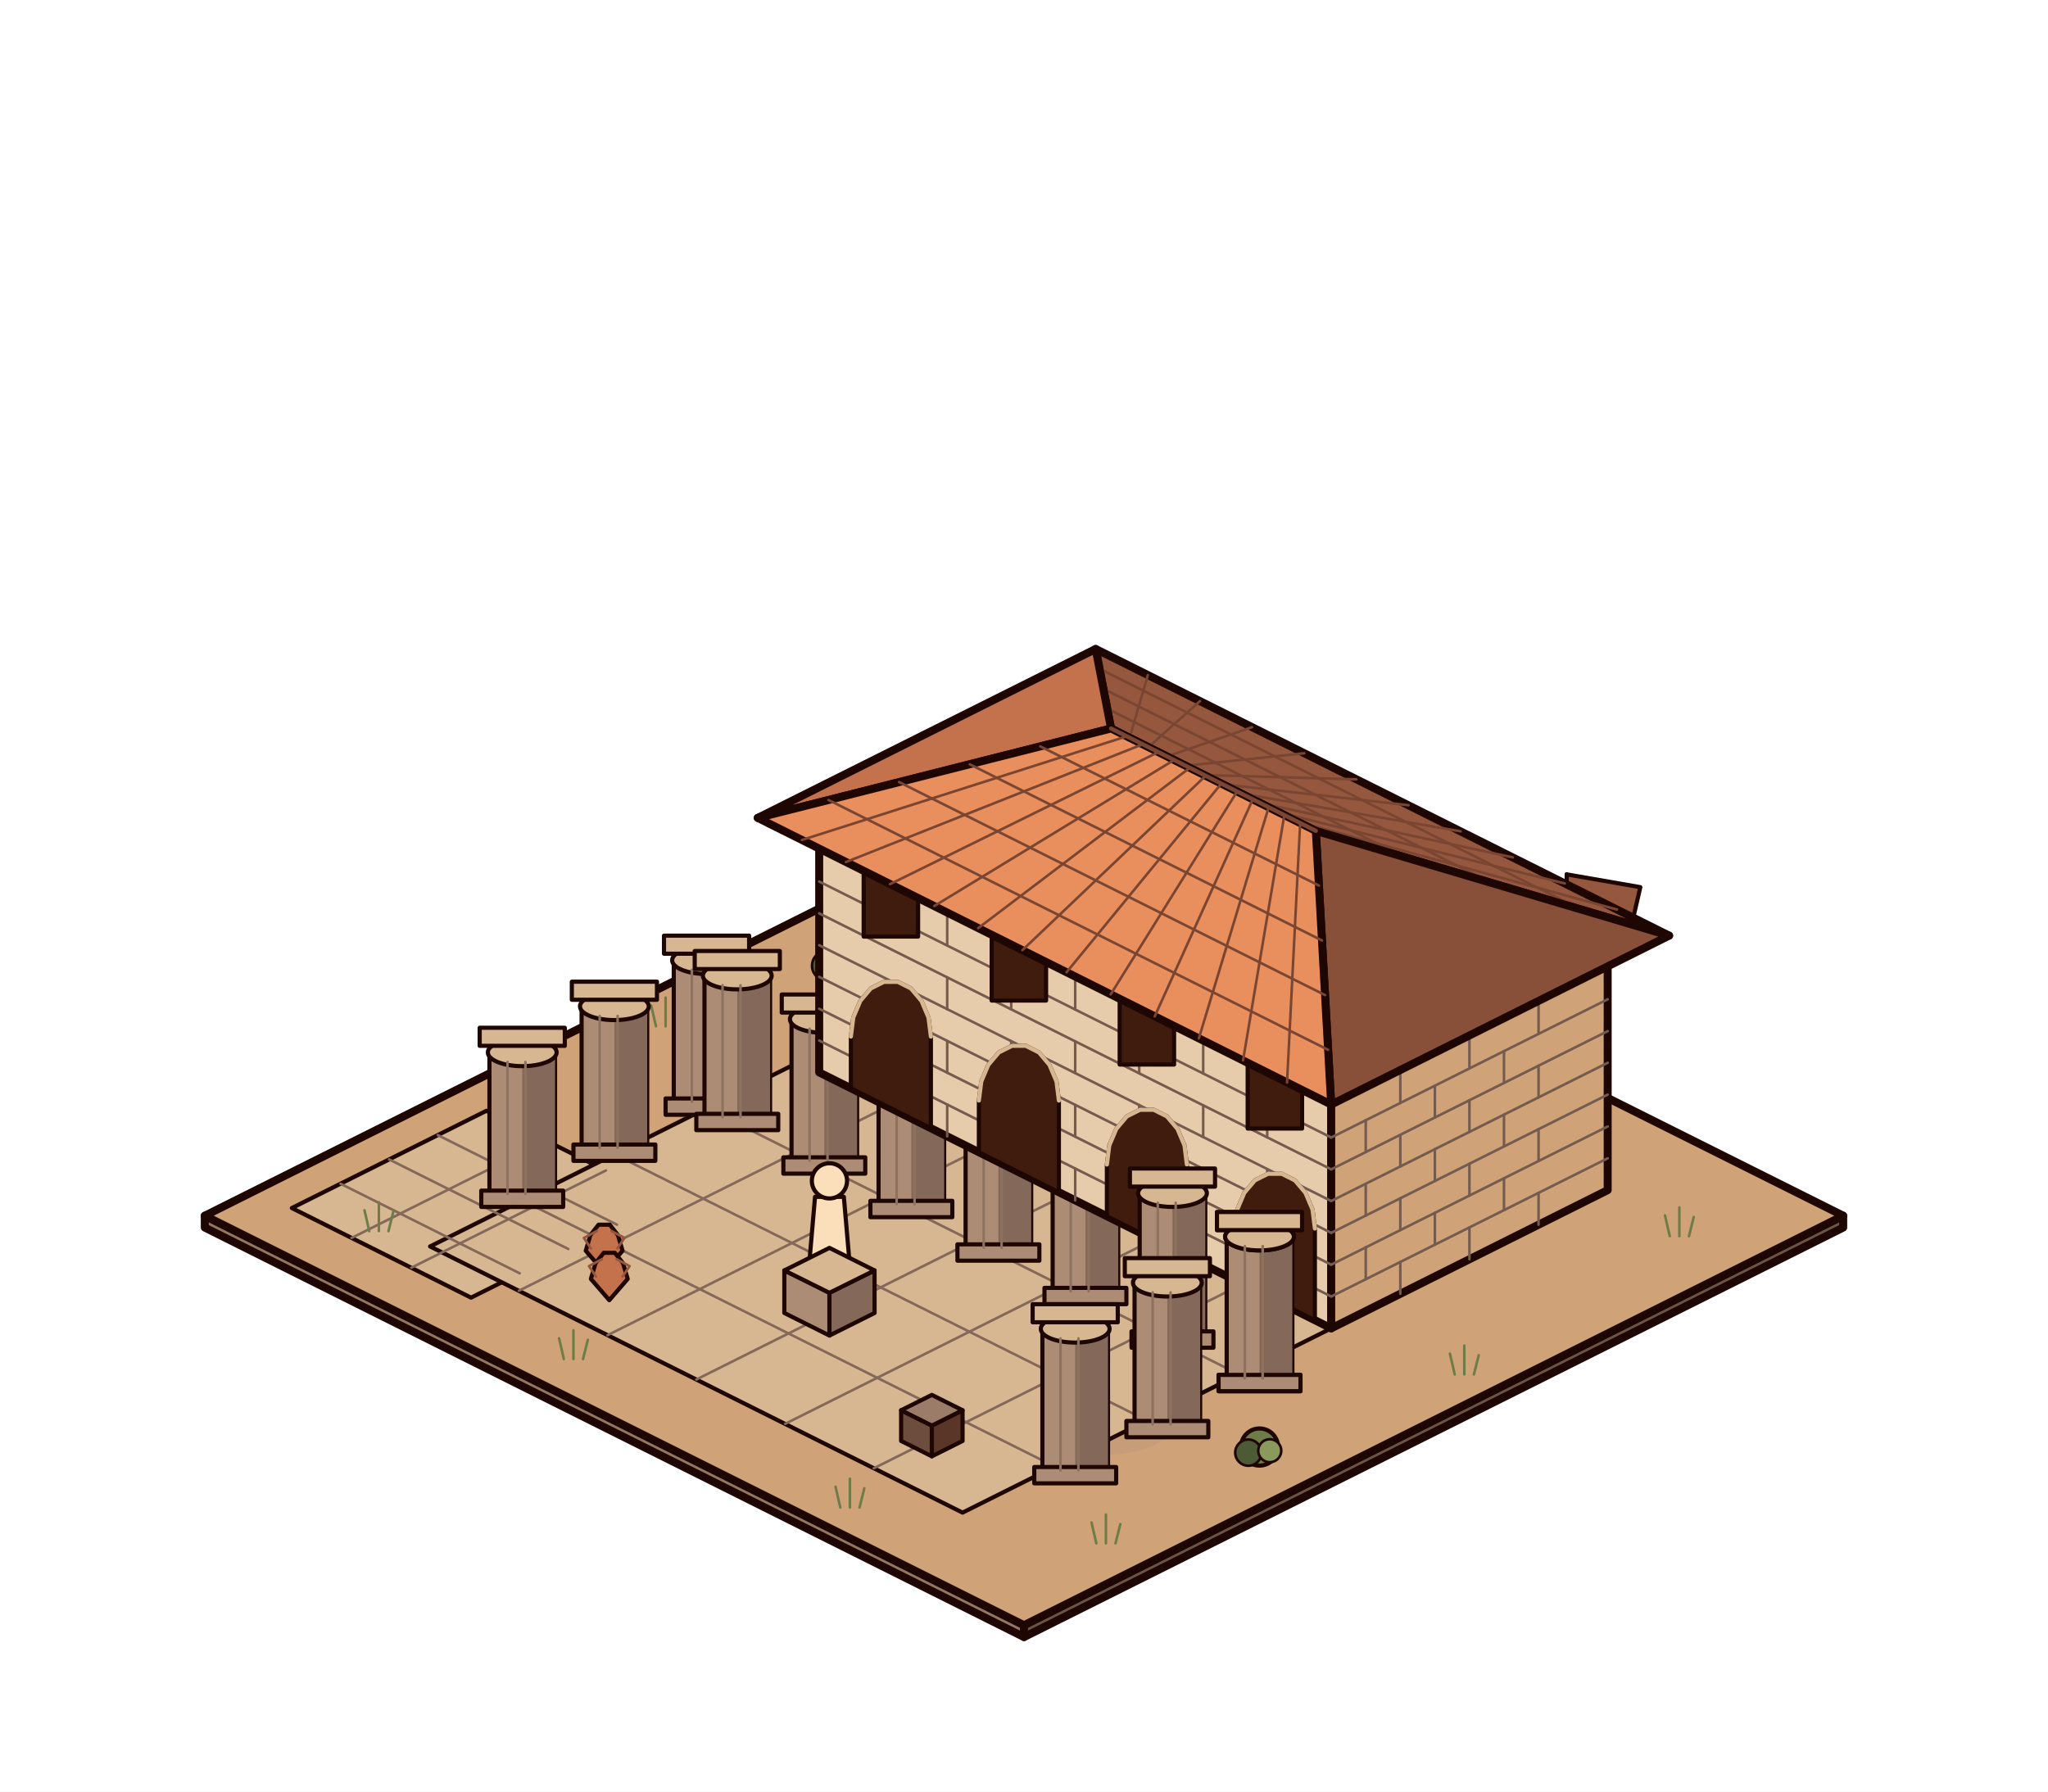
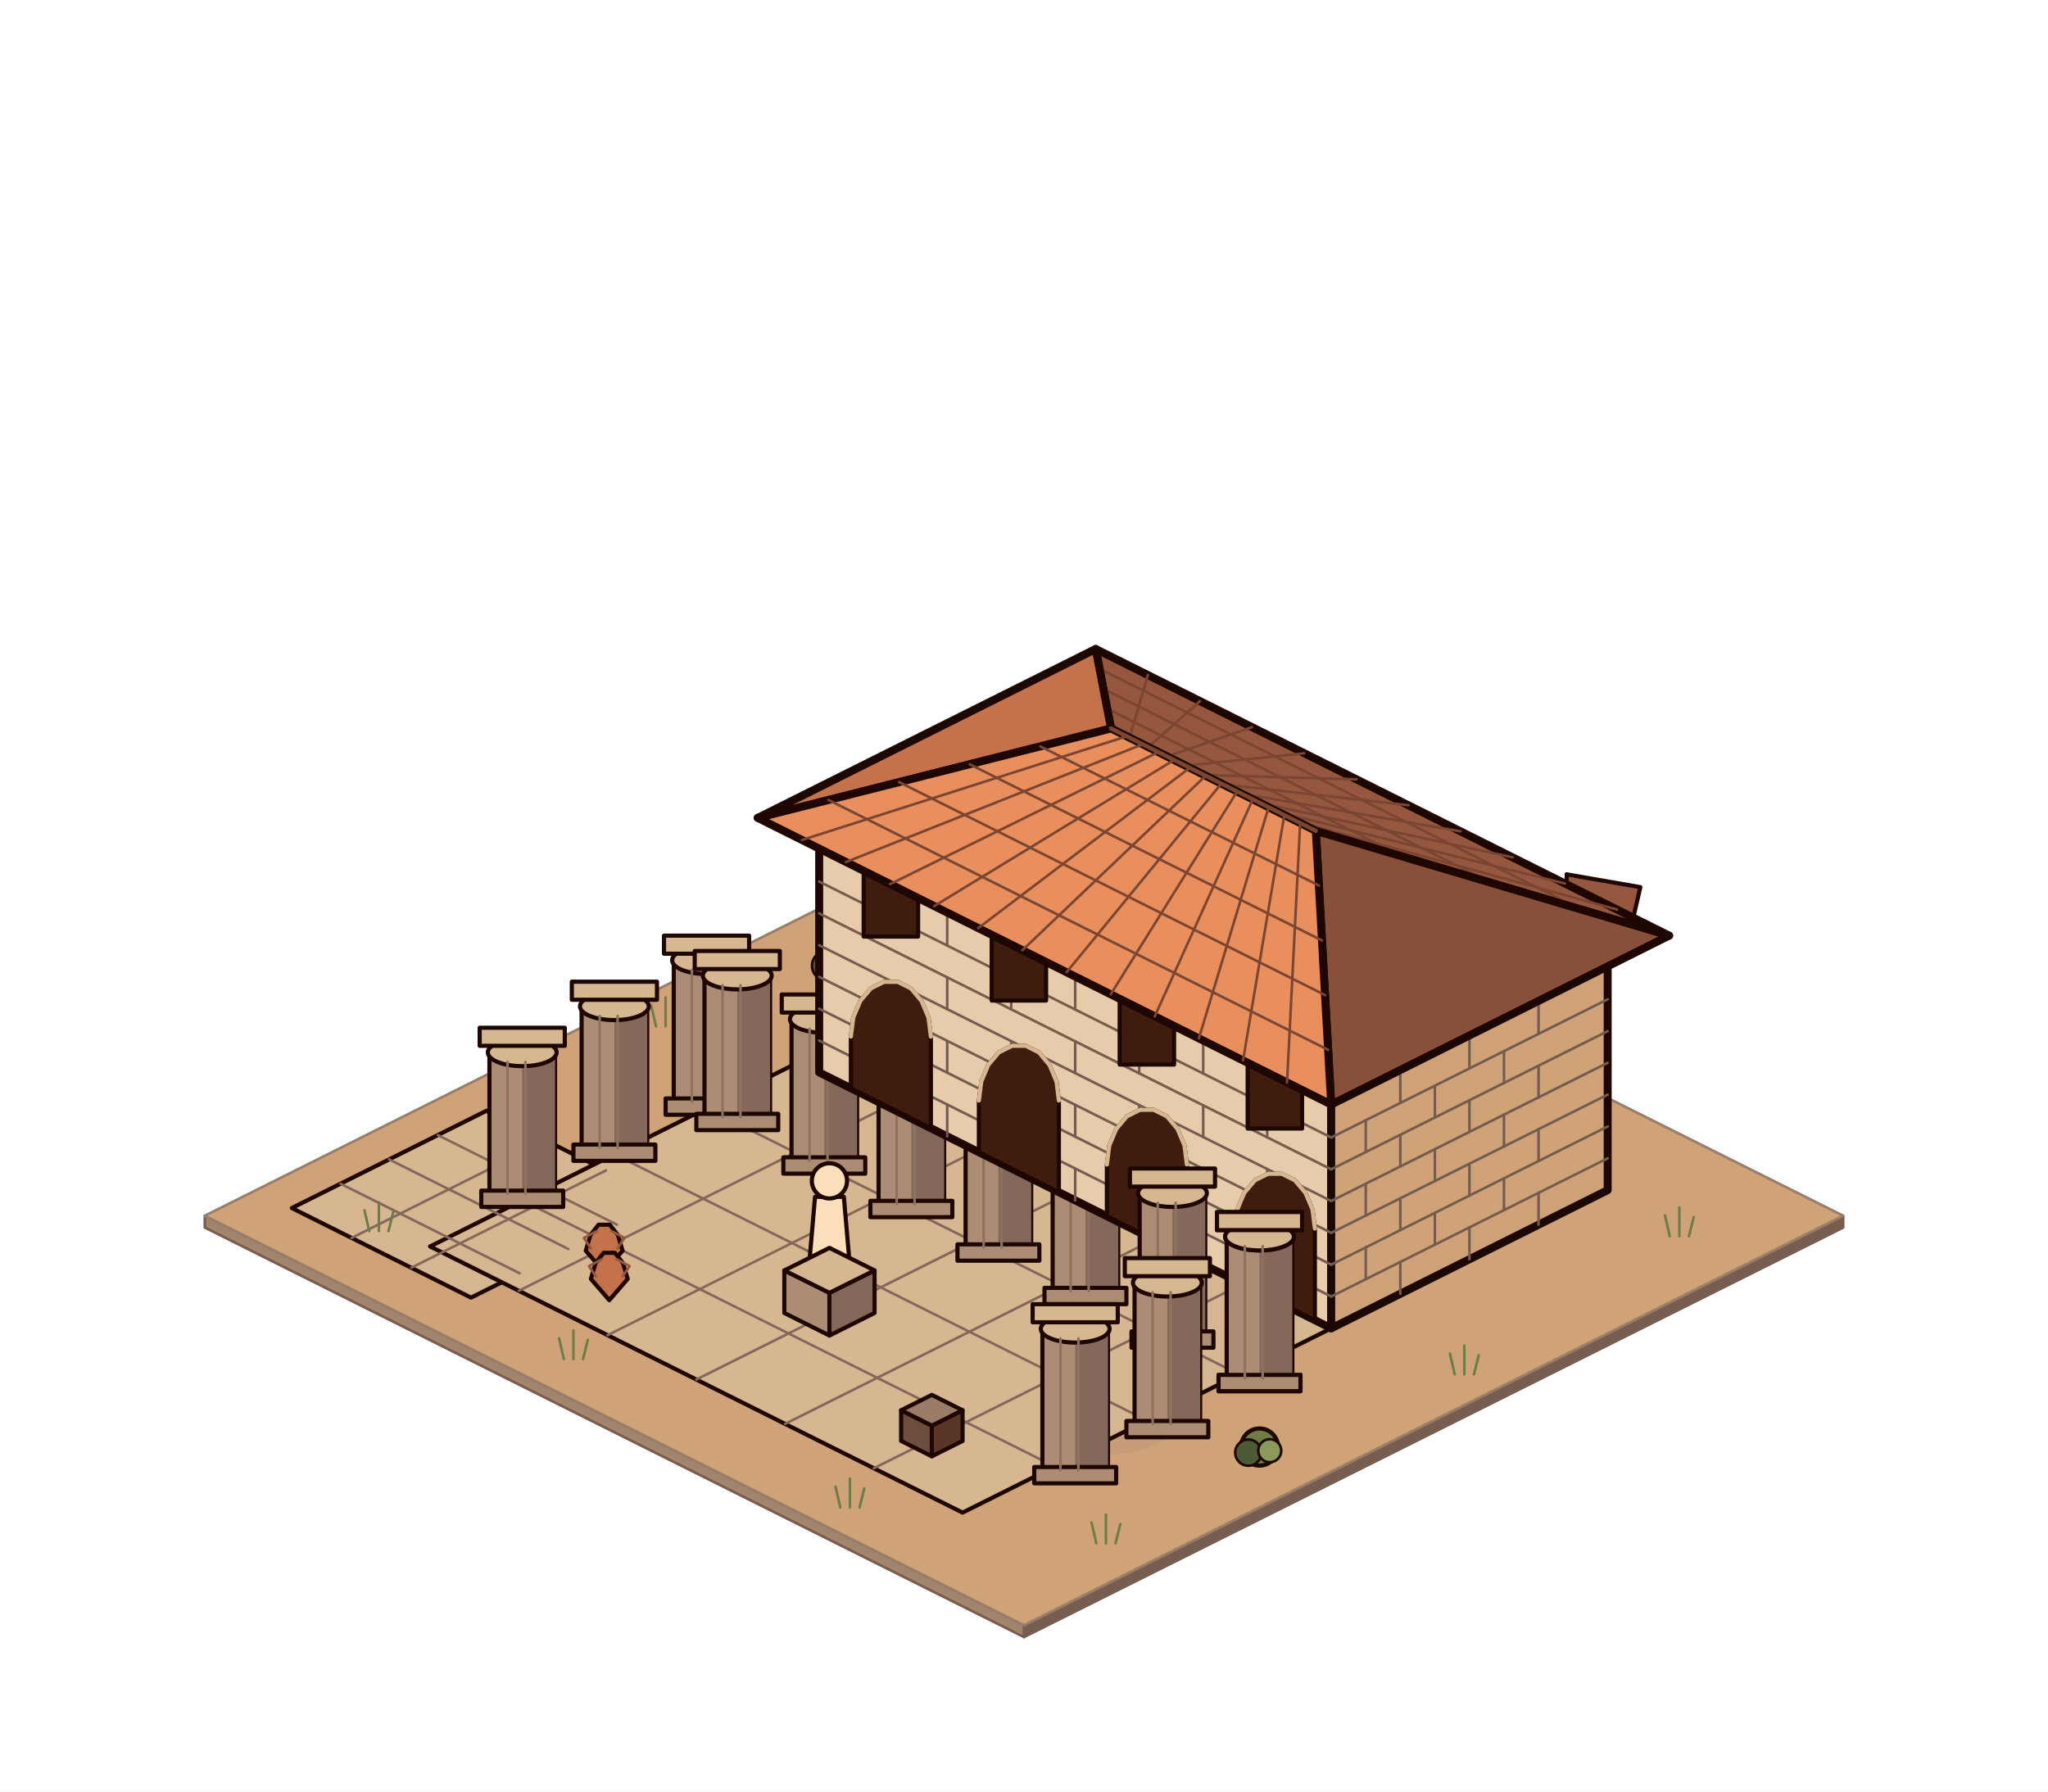
<svg xmlns="http://www.w3.org/2000/svg" viewBox="-640 -760 1280 1120" width="1280" height="1120">
  <rect x="-640" y="-760" width="1280" height="1120" fill="#ffffff" />
-   <polygon points="-512.0,0.0 0.0,256.0 0.0,263.4 -512.0,7.4" fill="#947864" stroke="#1e0702" stroke-width="5.0" stroke-linejoin="round" />
-   <polygon points="0.0,256.0 512.0,0.0 512.0,7.4 0.0,263.4" fill="#6c5548" stroke="#1e0702" stroke-width="5.0" stroke-linejoin="round" />
-   <polygon points="0.0,-256.0 512.0,0.0 0.0,256.0 -512.0,0.0" fill="#cfa278" stroke="#1e0702" stroke-width="5.0" stroke-linejoin="round" />
+   <polygon points="-512.0,0.0 0.0,256.0 0.0,263.4 -512.0,7.4" fill="#a2836d" stroke="#765d50" stroke-width="1.6" stroke-linejoin="round" />
+   <polygon points="0.0,256.0 512.0,0.0 512.0,7.4 0.0,263.4" fill="#765d50" stroke="#765d50" stroke-width="1.6" stroke-linejoin="round" />
+   <polygon points="0.0,-256.0 512.0,0.0 0.0,256.0 -512.0,0.0" fill="#cfa278" stroke="#9b7e69" stroke-width="1.6" stroke-linejoin="round" />
  <ellipse cx="-204.8" cy="-12.8" rx="59.1" ry="29.6" fill="#b7947c" stroke="none" fill-opacity="0.35" />
  <ellipse cx="204.8" cy="0.0" rx="48.4" ry="24.2" fill="#b7947c" stroke="none" fill-opacity="0.35" />
  <ellipse cx="-140.8" cy="70.4" rx="37.6" ry="18.8" fill="#b7947c" stroke="none" fill-opacity="0.35" />
  <ellipse cx="51.2" cy="128.0" rx="43.0" ry="21.5" fill="#b7947c" stroke="none" fill-opacity="0.35" />
  <polygon points="-336.0,-65.6 -224.0,-9.6 -345.6,51.2 -457.6,-4.8" fill="#d7b791" stroke="#1e0702" stroke-width="2.6" stroke-linejoin="round" />
  <polygon points="-140.8,-96.0 192.0,70.4 -38.4,185.6 -371.2,19.2" fill="#d7b791" stroke="#1e0702" stroke-width="2.6" stroke-linejoin="round" />
  <line x1="-298.7" y1="-46.9" x2="-420.3" y2="13.9" stroke="#846859" stroke-width="1.6" stroke-linecap="round" />
  <line x1="-261.3" y1="-28.3" x2="-382.9" y2="32.5" stroke="#846859" stroke-width="1.6" stroke-linecap="round" />
  <line x1="-366.4" y1="-50.4" x2="-254.4" y2="5.6" stroke="#846859" stroke-width="1.6" stroke-linecap="round" />
  <line x1="-396.8" y1="-35.2" x2="-284.8" y2="20.8" stroke="#846859" stroke-width="1.6" stroke-linecap="round" />
  <line x1="-427.2" y1="-20.0" x2="-315.2" y2="36.0" stroke="#846859" stroke-width="1.6" stroke-linecap="round" />
  <line x1="-85.3" y1="-68.3" x2="-315.7" y2="46.9" stroke="#846859" stroke-width="1.6" stroke-linecap="round" />
  <line x1="-29.9" y1="-40.5" x2="-260.3" y2="74.7" stroke="#846859" stroke-width="1.6" stroke-linecap="round" />
  <line x1="25.6" y1="-12.8" x2="-204.8" y2="102.4" stroke="#846859" stroke-width="1.6" stroke-linecap="round" />
  <line x1="81.1" y1="14.9" x2="-149.3" y2="130.1" stroke="#846859" stroke-width="1.6" stroke-linecap="round" />
  <line x1="136.5" y1="42.7" x2="-93.9" y2="157.9" stroke="#846859" stroke-width="1.6" stroke-linecap="round" />
  <line x1="-198.4" y1="-67.2" x2="134.4" y2="99.2" stroke="#846859" stroke-width="1.6" stroke-linecap="round" />
  <line x1="-256.0" y1="-38.4" x2="76.8" y2="128.0" stroke="#846859" stroke-width="1.6" stroke-linecap="round" />
  <line x1="-313.6" y1="-9.6" x2="19.2" y2="156.8" stroke="#846859" stroke-width="1.6" stroke-linecap="round" />
  <line x1="-50.8" y1="-201.6" x2="-53.8" y2="-214.6" stroke="#6e7d48" stroke-width="1.6" stroke-linecap="round" />
  <line x1="-44.8" y1="-201.6" x2="-44.8" y2="-219.6" stroke="#6e7d48" stroke-width="1.6" stroke-linecap="round" />
  <line x1="-38.8" y1="-201.6" x2="-35.8" y2="-213.6" stroke="#6e7d48" stroke-width="1.6" stroke-linecap="round" />
  <circle cx="-115.2" cy="-160.3" r="13.3" fill="#6e7d48" stroke="#1e0702" stroke-width="2.6" />
  <circle cx="-123.2" cy="-156.3" r="9.3" fill="#4d5a36" stroke="#1e0702" stroke-width="1.6" />
  <circle cx="-107.9" cy="-157.6" r="8.3" fill="#8a9a5c" stroke="#1e0702" stroke-width="1.6" />
  <line x1="-230.0" y1="-118.4" x2="-233.0" y2="-131.4" stroke="#6e7d48" stroke-width="1.6" stroke-linecap="round" />
  <line x1="-224.0" y1="-118.4" x2="-224.0" y2="-136.4" stroke="#6e7d48" stroke-width="1.6" stroke-linecap="round" />
  <line x1="-218.0" y1="-118.4" x2="-215.0" y2="-130.4" stroke="#6e7d48" stroke-width="1.6" stroke-linecap="round" />
  <polygon points="-218.9,-67.2 -177.9,-67.2 -177.9,-159.7 -218.9,-159.7" fill="#ad8c75" stroke="#1e0702" stroke-width="2.6" stroke-linejoin="round" />
  <polygon points="-198.4,-67.2 -177.9,-67.2 -177.9,-159.7 -198.4,-159.7" fill="#846859" stroke="none" />
  <polygon points="-224.0,-63.1 -172.8,-63.1 -172.8,-73.3 -224.0,-73.3" fill="#ad8c75" stroke="#1e0702" stroke-width="2.6" stroke-linejoin="round" />
  <ellipse cx="-198.4" cy="-159.7" rx="21.5" ry="8.6" fill="#d7b791" stroke="#1e0702" stroke-width="2.6" />
  <polygon points="-225.0,-163.8 -171.8,-163.8 -171.8,-175.1 -225.0,-175.1" fill="#d7b791" stroke="#1e0702" stroke-width="2.6" stroke-linejoin="round" />
  <line x1="-207.6" y1="-71.2" x2="-207.6" y2="-153.7" stroke="#8d725f" stroke-width="1.6" stroke-linecap="round" />
  <line x1="-196.4" y1="-71.2" x2="-196.4" y2="-153.7" stroke="#8d725f" stroke-width="1.6" stroke-linecap="round" />
  <polygon points="-199.7,-57.6 -158.7,-57.6 -158.7,-150.1 -199.7,-150.1" fill="#ad8c75" stroke="#1e0702" stroke-width="2.6" stroke-linejoin="round" />
  <polygon points="-179.2,-57.6 -158.7,-57.6 -158.7,-150.1 -179.2,-150.1" fill="#846859" stroke="none" />
  <polygon points="-204.8,-53.5 -153.6,-53.5 -153.6,-63.7 -204.8,-63.7" fill="#ad8c75" stroke="#1e0702" stroke-width="2.6" stroke-linejoin="round" />
  <ellipse cx="-179.2" cy="-150.1" rx="21.5" ry="8.6" fill="#d7b791" stroke="#1e0702" stroke-width="2.6" />
  <polygon points="-205.8,-154.2 -152.6,-154.2 -152.6,-165.5 -205.8,-165.5" fill="#d7b791" stroke="#1e0702" stroke-width="2.6" stroke-linejoin="round" />
  <line x1="-188.4" y1="-61.6" x2="-188.4" y2="-144.1" stroke="#8d725f" stroke-width="1.6" stroke-linecap="round" />
  <line x1="-177.2" y1="-61.6" x2="-177.2" y2="-144.1" stroke="#8d725f" stroke-width="1.6" stroke-linecap="round" />
  <polygon points="-276.5,-38.4 -235.5,-38.4 -235.5,-130.9 -276.5,-130.9" fill="#ad8c75" stroke="#1e0702" stroke-width="2.6" stroke-linejoin="round" />
  <polygon points="-256.0,-38.4 -235.5,-38.4 -235.5,-130.9 -256.0,-130.9" fill="#846859" stroke="none" />
  <polygon points="-281.6,-34.3 -230.4,-34.3 -230.4,-44.5 -281.6,-44.5" fill="#ad8c75" stroke="#1e0702" stroke-width="2.6" stroke-linejoin="round" />
  <ellipse cx="-256.0" cy="-130.9" rx="21.5" ry="8.6" fill="#d7b791" stroke="#1e0702" stroke-width="2.6" />
  <polygon points="-282.6,-135.0 -229.4,-135.0 -229.4,-146.3 -282.6,-146.3" fill="#d7b791" stroke="#1e0702" stroke-width="2.6" stroke-linejoin="round" />
  <line x1="-265.2" y1="-42.4" x2="-265.2" y2="-124.9" stroke="#8d725f" stroke-width="1.6" stroke-linecap="round" />
  <line x1="-254.0" y1="-42.4" x2="-254.0" y2="-124.9" stroke="#8d725f" stroke-width="1.6" stroke-linecap="round" />
  <polygon points="-145.3,-30.4 -104.3,-30.4 -104.3,-122.9 -145.3,-122.9" fill="#ad8c75" stroke="#1e0702" stroke-width="2.6" stroke-linejoin="round" />
  <polygon points="-124.8,-30.4 -104.3,-30.4 -104.3,-122.9 -124.8,-122.9" fill="#846859" stroke="none" />
  <polygon points="-150.4,-26.3 -99.2,-26.3 -99.2,-36.5 -150.4,-36.5" fill="#ad8c75" stroke="#1e0702" stroke-width="2.6" stroke-linejoin="round" />
  <ellipse cx="-124.8" cy="-122.9" rx="21.5" ry="8.6" fill="#d7b791" stroke="#1e0702" stroke-width="2.6" />
  <polygon points="-151.4,-127.0 -98.2,-127.0 -98.2,-138.3 -151.4,-138.3" fill="#d7b791" stroke="#1e0702" stroke-width="2.6" stroke-linejoin="round" />
  <line x1="-134.0" y1="-34.4" x2="-134.0" y2="-116.9" stroke="#8d725f" stroke-width="1.6" stroke-linecap="round" />
  <line x1="-122.8" y1="-34.4" x2="-122.8" y2="-116.9" stroke="#8d725f" stroke-width="1.6" stroke-linecap="round" />
  <polygon points="-334.1,-9.6 -293.1,-9.6 -293.1,-102.1 -334.1,-102.1" fill="#ad8c75" stroke="#1e0702" stroke-width="2.6" stroke-linejoin="round" />
  <polygon points="-313.6,-9.6 -293.1,-9.6 -293.1,-102.1 -313.6,-102.1" fill="#846859" stroke="none" />
  <polygon points="-339.2,-5.5 -288.0,-5.5 -288.0,-15.7 -339.2,-15.7" fill="#ad8c75" stroke="#1e0702" stroke-width="2.6" stroke-linejoin="round" />
  <ellipse cx="-313.6" cy="-102.1" rx="21.5" ry="8.6" fill="#d7b791" stroke="#1e0702" stroke-width="2.6" />
  <polygon points="-340.2,-106.2 -287.0,-106.2 -287.0,-117.5 -340.2,-117.5" fill="#d7b791" stroke="#1e0702" stroke-width="2.6" stroke-linejoin="round" />
  <line x1="-322.8" y1="-13.6" x2="-322.8" y2="-96.1" stroke="#8d725f" stroke-width="1.6" stroke-linecap="round" />
  <line x1="-311.6" y1="-13.6" x2="-311.6" y2="-96.1" stroke="#8d725f" stroke-width="1.6" stroke-linecap="round" />
  <polygon points="-90.9,-3.2 -49.9,-3.2 -49.9,-95.7 -90.9,-95.7" fill="#ad8c75" stroke="#1e0702" stroke-width="2.6" stroke-linejoin="round" />
  <polygon points="-70.4,-3.2 -49.9,-3.2 -49.9,-95.7 -70.4,-95.7" fill="#846859" stroke="none" />
  <polygon points="-96.0,0.9 -44.8,0.9 -44.8,-9.3 -96.0,-9.3" fill="#ad8c75" stroke="#1e0702" stroke-width="2.6" stroke-linejoin="round" />
  <ellipse cx="-70.4" cy="-95.7" rx="21.5" ry="8.6" fill="#d7b791" stroke="#1e0702" stroke-width="2.6" />
  <polygon points="-97.0,-99.8 -43.8,-99.8 -43.8,-111.1 -97.0,-111.1" fill="#d7b791" stroke="#1e0702" stroke-width="2.6" stroke-linejoin="round" />
  <line x1="-79.6" y1="-7.2" x2="-79.6" y2="-89.7" stroke="#8d725f" stroke-width="1.6" stroke-linecap="round" />
  <line x1="-68.4" y1="-7.2" x2="-68.4" y2="-89.7" stroke="#8d725f" stroke-width="1.6" stroke-linecap="round" />
  <line x1="-409.2" y1="9.6" x2="-412.2" y2="-3.4" stroke="#6e7d48" stroke-width="1.6" stroke-linecap="round" />
  <line x1="-403.2" y1="9.6" x2="-403.2" y2="-8.4" stroke="#6e7d48" stroke-width="1.6" stroke-linecap="round" />
  <line x1="-397.2" y1="9.6" x2="-394.2" y2="-2.4" stroke="#6e7d48" stroke-width="1.6" stroke-linecap="round" />
  <line x1="403.6" y1="12.8" x2="400.6" y2="-0.2" stroke="#6e7d48" stroke-width="1.6" stroke-linecap="round" />
  <line x1="409.6" y1="12.8" x2="409.6" y2="-5.2" stroke="#6e7d48" stroke-width="1.6" stroke-linecap="round" />
  <line x1="415.6" y1="12.8" x2="418.6" y2="0.8" stroke="#6e7d48" stroke-width="1.6" stroke-linecap="round" />
  <polygon points="-36.5,24.0 4.5,24.0 4.5,-68.5 -36.5,-68.5" fill="#ad8c75" stroke="#1e0702" stroke-width="2.6" stroke-linejoin="round" />
  <polygon points="-16.0,24.0 4.5,24.0 4.5,-68.5 -16.0,-68.5" fill="#846859" stroke="none" />
  <polygon points="-41.6,28.1 9.6,28.1 9.6,17.9 -41.6,17.9" fill="#ad8c75" stroke="#1e0702" stroke-width="2.6" stroke-linejoin="round" />
  <ellipse cx="-16.0" cy="-68.5" rx="21.5" ry="8.6" fill="#d7b791" stroke="#1e0702" stroke-width="2.6" />
  <polygon points="-42.6,-72.6 10.6,-72.6 10.6,-83.9 -42.6,-83.9" fill="#d7b791" stroke="#1e0702" stroke-width="2.6" stroke-linejoin="round" />
  <line x1="-25.2" y1="20.0" x2="-25.2" y2="-62.5" stroke="#8d725f" stroke-width="1.6" stroke-linecap="round" />
  <line x1="-14.0" y1="20.0" x2="-14.0" y2="-62.5" stroke="#8d725f" stroke-width="1.6" stroke-linecap="round" />
  <line x1="339.2" y1="-143.1" x2="339.2" y2="-213.4" stroke="#3f1c0d" stroke-width="2.6" stroke-linecap="round" />
  <polygon points="339.2,-213.4 385.2,-205.4 379.2,-179.4 339.2,-173.4" fill="#95583e" stroke="#1e0702" stroke-width="2.6" stroke-linejoin="round" />
  <polygon points="-262.4,35.2 -273.9,21.9 -271.0,12.1 -265.9,5.6 -258.9,5.6 -253.8,12.1 -250.9,21.9" fill="#c4724c" stroke="#1e0702" stroke-width="2.6" stroke-linejoin="round" />
  <polyline points="-267.0,9.6 -275.1,13.9 -270.7,20.4" fill="none" stroke="#95583e" stroke-width="1.6" stroke-linejoin="round" stroke-linecap="round" />
  <polyline points="-257.8,9.6 -249.7,13.9 -254.1,20.4" fill="none" stroke="#95583e" stroke-width="1.6" stroke-linejoin="round" stroke-linecap="round" />
  <polygon points="17.9,51.2 58.9,51.2 58.9,-41.3 17.9,-41.3" fill="#ad8c75" stroke="#1e0702" stroke-width="2.6" stroke-linejoin="round" />
  <polygon points="38.4,51.2 58.9,51.2 58.9,-41.3 38.4,-41.3" fill="#846859" stroke="none" />
  <polygon points="12.8,55.3 64.0,55.3 64.0,45.1 12.8,45.1" fill="#ad8c75" stroke="#1e0702" stroke-width="2.6" stroke-linejoin="round" />
  <ellipse cx="38.4" cy="-41.3" rx="21.5" ry="8.6" fill="#d7b791" stroke="#1e0702" stroke-width="2.6" />
  <polygon points="11.8,-45.4 65.0,-45.4 65.0,-56.7 11.8,-56.7" fill="#d7b791" stroke="#1e0702" stroke-width="2.6" stroke-linejoin="round" />
  <line x1="29.2" y1="47.2" x2="29.2" y2="-35.3" stroke="#8d725f" stroke-width="1.6" stroke-linecap="round" />
  <line x1="40.4" y1="47.2" x2="40.4" y2="-35.3" stroke="#8d725f" stroke-width="1.6" stroke-linecap="round" />
  <polygon points="-259.2,52.8 -270.7,39.5 -267.8,29.7 -262.7,23.2 -255.7,23.2 -250.6,29.7 -247.7,39.5" fill="#c4724c" stroke="#1e0702" stroke-width="2.6" stroke-linejoin="round" />
  <polyline points="-263.8,27.2 -271.9,31.5 -267.5,38.0" fill="none" stroke="#95583e" stroke-width="1.6" stroke-linejoin="round" stroke-linecap="round" />
  <polyline points="-254.6,27.2 -246.5,31.5 -250.9,38.0" fill="none" stroke="#95583e" stroke-width="1.6" stroke-linejoin="round" stroke-linecap="round" />
  <polygon points="-128.0,-89.6 192.0,70.4 192.0,-88.7 -128.0,-248.7" fill="#e7ccab" stroke="#1e0702" stroke-width="5.0" stroke-linejoin="round" />
  <polygon points="192.0,70.4 364.8,-16.0 364.8,-175.1 192.0,-88.7" fill="#cfa278" stroke="#1e0702" stroke-width="5.0" stroke-linejoin="round" />
  <polygon points="44.8,-335.1 364.8,-175.1 192.0,-88.7 -128.0,-248.7" fill="#fadfba" stroke="#1e0702" stroke-width="5.0" stroke-linejoin="round" />
  <line x1="-48.0" y1="-49.6" x2="-48.0" y2="-69.5" stroke="#745b4e" stroke-width="1.6" stroke-linecap="round" />
  <line x1="321.6" y1="5.6" x2="321.6" y2="-14.3" stroke="#745b4e" stroke-width="1.6" stroke-linecap="round" />
  <line x1="32.0" y1="-9.6" x2="32.0" y2="-29.5" stroke="#745b4e" stroke-width="1.6" stroke-linecap="round" />
  <line x1="278.4" y1="27.2" x2="278.4" y2="7.3" stroke="#745b4e" stroke-width="1.6" stroke-linecap="round" />
  <line x1="112.0" y1="30.4" x2="112.0" y2="10.5" stroke="#745b4e" stroke-width="1.6" stroke-linecap="round" />
  <line x1="235.2" y1="48.8" x2="235.2" y2="28.9" stroke="#745b4e" stroke-width="1.6" stroke-linecap="round" />
  <line x1="-128.0" y1="-109.5" x2="192.0" y2="50.5" stroke="#745b4e" stroke-width="1.6" stroke-linecap="round" />
  <line x1="192.0" y1="50.5" x2="364.8" y2="-35.9" stroke="#745b4e" stroke-width="1.6" stroke-linecap="round" />
  <line x1="-8.0" y1="-49.5" x2="-8.0" y2="-69.4" stroke="#745b4e" stroke-width="1.6" stroke-linecap="round" />
  <line x1="300.0" y1="-3.5" x2="300.0" y2="-23.4" stroke="#745b4e" stroke-width="1.6" stroke-linecap="round" />
  <line x1="72.0" y1="-9.5" x2="72.0" y2="-29.4" stroke="#745b4e" stroke-width="1.6" stroke-linecap="round" />
  <line x1="256.8" y1="18.1" x2="256.8" y2="-1.8" stroke="#745b4e" stroke-width="1.6" stroke-linecap="round" />
  <line x1="152.0" y1="30.5" x2="152.0" y2="10.6" stroke="#745b4e" stroke-width="1.6" stroke-linecap="round" />
  <line x1="213.6" y1="39.7" x2="213.6" y2="19.8" stroke="#745b4e" stroke-width="1.6" stroke-linecap="round" />
  <line x1="-128.0" y1="-129.4" x2="192.0" y2="30.6" stroke="#745b4e" stroke-width="1.6" stroke-linecap="round" />
  <line x1="192.0" y1="30.6" x2="364.8" y2="-55.8" stroke="#745b4e" stroke-width="1.6" stroke-linecap="round" />
  <line x1="-48.0" y1="-89.4" x2="-48.0" y2="-109.3" stroke="#745b4e" stroke-width="1.6" stroke-linecap="round" />
  <line x1="321.6" y1="-34.2" x2="321.6" y2="-54.1" stroke="#745b4e" stroke-width="1.6" stroke-linecap="round" />
  <line x1="32.0" y1="-49.4" x2="32.0" y2="-69.3" stroke="#745b4e" stroke-width="1.6" stroke-linecap="round" />
  <line x1="278.4" y1="-12.6" x2="278.4" y2="-32.5" stroke="#745b4e" stroke-width="1.6" stroke-linecap="round" />
  <line x1="112.0" y1="-9.4" x2="112.0" y2="-29.3" stroke="#745b4e" stroke-width="1.6" stroke-linecap="round" />
  <line x1="235.2" y1="9.0" x2="235.2" y2="-10.9" stroke="#745b4e" stroke-width="1.6" stroke-linecap="round" />
  <line x1="-128.0" y1="-149.3" x2="192.0" y2="10.7" stroke="#745b4e" stroke-width="1.6" stroke-linecap="round" />
  <line x1="192.0" y1="10.7" x2="364.8" y2="-75.7" stroke="#745b4e" stroke-width="1.6" stroke-linecap="round" />
  <line x1="-8.0" y1="-89.3" x2="-8.0" y2="-109.1" stroke="#745b4e" stroke-width="1.6" stroke-linecap="round" />
  <line x1="300.0" y1="-43.3" x2="300.0" y2="-63.2" stroke="#745b4e" stroke-width="1.6" stroke-linecap="round" />
  <line x1="72.0" y1="-49.3" x2="72.0" y2="-69.2" stroke="#745b4e" stroke-width="1.6" stroke-linecap="round" />
  <line x1="256.8" y1="-21.7" x2="256.8" y2="-41.6" stroke="#745b4e" stroke-width="1.6" stroke-linecap="round" />
  <line x1="152.0" y1="-9.3" x2="152.0" y2="-29.2" stroke="#745b4e" stroke-width="1.6" stroke-linecap="round" />
  <line x1="213.6" y1="-0.1" x2="213.6" y2="-19.9" stroke="#745b4e" stroke-width="1.6" stroke-linecap="round" />
  <line x1="-128.0" y1="-169.1" x2="192.0" y2="-9.2" stroke="#745b4e" stroke-width="1.6" stroke-linecap="round" />
  <line x1="192.0" y1="-9.2" x2="364.8" y2="-95.6" stroke="#745b4e" stroke-width="1.6" stroke-linecap="round" />
  <line x1="-48.0" y1="-129.1" x2="-48.0" y2="-149.0" stroke="#745b4e" stroke-width="1.6" stroke-linecap="round" />
  <line x1="321.6" y1="-73.9" x2="321.6" y2="-93.8" stroke="#745b4e" stroke-width="1.6" stroke-linecap="round" />
  <line x1="32.0" y1="-89.2" x2="32.0" y2="-109.0" stroke="#745b4e" stroke-width="1.6" stroke-linecap="round" />
  <line x1="278.4" y1="-52.4" x2="278.4" y2="-72.2" stroke="#745b4e" stroke-width="1.6" stroke-linecap="round" />
  <line x1="112.0" y1="-49.2" x2="112.0" y2="-69.0" stroke="#745b4e" stroke-width="1.6" stroke-linecap="round" />
  <line x1="235.2" y1="-30.8" x2="235.2" y2="-50.6" stroke="#745b4e" stroke-width="1.6" stroke-linecap="round" />
  <line x1="-128.0" y1="-189.0" x2="192.0" y2="-29.0" stroke="#745b4e" stroke-width="1.6" stroke-linecap="round" />
  <line x1="192.0" y1="-29.0" x2="364.8" y2="-115.4" stroke="#745b4e" stroke-width="1.6" stroke-linecap="round" />
  <line x1="-8.0" y1="-129.0" x2="-8.0" y2="-148.9" stroke="#745b4e" stroke-width="1.6" stroke-linecap="round" />
  <line x1="300.0" y1="-83.0" x2="300.0" y2="-102.9" stroke="#745b4e" stroke-width="1.6" stroke-linecap="round" />
  <line x1="72.0" y1="-89.0" x2="72.0" y2="-108.9" stroke="#745b4e" stroke-width="1.6" stroke-linecap="round" />
  <line x1="256.8" y1="-61.4" x2="256.8" y2="-81.3" stroke="#745b4e" stroke-width="1.6" stroke-linecap="round" />
  <line x1="152.0" y1="-49.0" x2="152.0" y2="-68.9" stroke="#745b4e" stroke-width="1.6" stroke-linecap="round" />
  <line x1="213.6" y1="-39.8" x2="213.6" y2="-59.7" stroke="#745b4e" stroke-width="1.6" stroke-linecap="round" />
  <line x1="-128.0" y1="-208.9" x2="192.0" y2="-48.9" stroke="#745b4e" stroke-width="1.6" stroke-linecap="round" />
  <line x1="192.0" y1="-48.9" x2="364.8" y2="-135.3" stroke="#745b4e" stroke-width="1.6" stroke-linecap="round" />
  <line x1="-48.0" y1="-168.9" x2="-48.0" y2="-188.8" stroke="#745b4e" stroke-width="1.6" stroke-linecap="round" />
  <line x1="321.6" y1="-113.7" x2="321.6" y2="-133.6" stroke="#745b4e" stroke-width="1.6" stroke-linecap="round" />
  <line x1="32.0" y1="-128.9" x2="32.0" y2="-148.8" stroke="#745b4e" stroke-width="1.6" stroke-linecap="round" />
  <line x1="278.4" y1="-92.1" x2="278.4" y2="-112.0" stroke="#745b4e" stroke-width="1.6" stroke-linecap="round" />
  <line x1="112.0" y1="-88.9" x2="112.0" y2="-108.8" stroke="#745b4e" stroke-width="1.6" stroke-linecap="round" />
  <line x1="235.2" y1="-70.5" x2="235.2" y2="-90.4" stroke="#745b4e" stroke-width="1.6" stroke-linecap="round" />
  <line x1="-128.0" y1="-228.8" x2="192.0" y2="-68.8" stroke="#745b4e" stroke-width="1.6" stroke-linecap="round" />
  <line x1="192.0" y1="-68.8" x2="364.8" y2="-155.2" stroke="#745b4e" stroke-width="1.6" stroke-linecap="round" />
  <line x1="-8.0" y1="-168.8" x2="-8.0" y2="-188.7" stroke="#745b4e" stroke-width="1.6" stroke-linecap="round" />
  <line x1="300.0" y1="-122.8" x2="300.0" y2="-142.7" stroke="#745b4e" stroke-width="1.6" stroke-linecap="round" />
  <line x1="72.0" y1="-128.8" x2="72.0" y2="-148.7" stroke="#745b4e" stroke-width="1.6" stroke-linecap="round" />
  <line x1="256.8" y1="-101.2" x2="256.8" y2="-121.1" stroke="#745b4e" stroke-width="1.6" stroke-linecap="round" />
  <line x1="152.0" y1="-88.8" x2="152.0" y2="-108.7" stroke="#745b4e" stroke-width="1.6" stroke-linecap="round" />
  <line x1="213.6" y1="-79.6" x2="213.6" y2="-99.5" stroke="#745b4e" stroke-width="1.6" stroke-linecap="round" />
  <polygon points="-108.2,-79.7 -108.2,-112.0 -108.2,-112.0 -106.7,-123.9 -102.3,-134.3 -95.7,-142.1 -87.5,-146.2 -78.9,-146.2 -70.7,-142.1 -64.1,-134.3 -59.7,-123.9 -58.2,-112.0 -58.2,-112.0 -58.2,-54.7" fill="#3f1c0d" stroke="#1e0702" stroke-width="2.6" stroke-linejoin="round" />
  <polyline points="-108.2,-112.0 -108.2,-112.0 -106.7,-123.9 -102.3,-134.3 -95.7,-142.1 -87.5,-146.2 -78.9,-146.2 -70.7,-142.1 -64.1,-134.3 -59.7,-123.9 -58.2,-112.0 -58.2,-112.0" fill="none" stroke="#d7b791" stroke-width="2.6" stroke-linejoin="round" stroke-linecap="round" />
  <polygon points="-28.2,-39.7 -28.2,-72.0 -28.2,-72.0 -26.7,-83.9 -22.3,-94.3 -15.7,-102.1 -7.5,-106.2 1.1,-106.2 9.3,-102.1 15.9,-94.3 20.3,-83.9 21.8,-72.0 21.8,-72.0 21.8,-14.7" fill="#3f1c0d" stroke="#1e0702" stroke-width="2.6" stroke-linejoin="round" />
  <polyline points="-28.2,-72.0 -28.2,-72.0 -26.7,-83.9 -22.3,-94.3 -15.7,-102.1 -7.5,-106.2 1.1,-106.2 9.3,-102.1 15.9,-94.3 20.3,-83.9 21.8,-72.0 21.8,-72.0" fill="none" stroke="#d7b791" stroke-width="2.6" stroke-linejoin="round" stroke-linecap="round" />
  <polygon points="51.8,0.3 51.8,-32.0 51.8,-32.0 53.3,-43.9 57.7,-54.3 64.3,-62.1 72.5,-66.2 81.1,-66.2 89.3,-62.1 95.9,-54.3 100.3,-43.9 101.8,-32.0 101.8,-32.0 101.8,25.3" fill="#3f1c0d" stroke="#1e0702" stroke-width="2.6" stroke-linejoin="round" />
  <polyline points="51.8,-32.0 51.8,-32.0 53.3,-43.9 57.7,-54.3 64.3,-62.1 72.5,-66.2 81.1,-66.2 89.3,-62.1 95.9,-54.3 100.3,-43.9 101.8,-32.0 101.8,-32.0" fill="none" stroke="#d7b791" stroke-width="2.6" stroke-linejoin="round" stroke-linecap="round" />
  <polygon points="131.8,40.3 131.8,8.0 131.8,8.0 133.3,-3.9 137.7,-14.3 144.3,-22.1 152.5,-26.2 161.1,-26.2 169.3,-22.1 175.9,-14.3 180.3,-3.9 181.8,8.0 181.8,8.0 181.8,65.3" fill="#3f1c0d" stroke="#1e0702" stroke-width="2.6" stroke-linejoin="round" />
  <polyline points="131.8,8.0 131.8,8.0 133.3,-3.9 137.7,-14.3 144.3,-22.1 152.5,-26.2 161.1,-26.2 169.3,-22.1 175.9,-14.3 180.3,-3.9 181.8,8.0 181.8,8.0" fill="none" stroke="#d7b791" stroke-width="2.6" stroke-linejoin="round" stroke-linecap="round" />
  <polygon points="-100.2,-174.5 -66.2,-174.5 -66.2,-220.5 -100.2,-220.5" fill="#3f1c0d" stroke="#1e0702" stroke-width="2.6" stroke-linejoin="round" />
  <polygon points="-20.2,-134.5 13.8,-134.5 13.8,-180.5 -20.2,-180.5" fill="#3f1c0d" stroke="#1e0702" stroke-width="2.6" stroke-linejoin="round" />
  <polygon points="59.8,-94.5 93.8,-94.5 93.8,-140.5 59.8,-140.5" fill="#3f1c0d" stroke="#1e0702" stroke-width="2.6" stroke-linejoin="round" />
  <polygon points="139.8,-54.5 173.8,-54.5 173.8,-100.5 139.8,-100.5" fill="#3f1c0d" stroke="#1e0702" stroke-width="2.6" stroke-linejoin="round" />
  <polygon points="44.8,-354.3 403.2,-175.1 182.4,-240.6 54.4,-304.6" fill="#95583e" stroke="#1e0702" stroke-width="5.0" stroke-linejoin="round" />
  <line x1="47.2" y1="-341.9" x2="348.0" y2="-191.5" stroke="#7a4531" stroke-width="1.6" stroke-linecap="round" />
  <line x1="49.6" y1="-329.4" x2="292.8" y2="-207.8" stroke="#7a4531" stroke-width="1.6" stroke-linecap="round" />
  <line x1="52.0" y1="-317.0" x2="237.6" y2="-224.2" stroke="#7a4531" stroke-width="1.6" stroke-linecap="round" />
  <line x1="77.4" y1="-338.0" x2="66.0" y2="-298.8" stroke="#7a4531" stroke-width="1.6" stroke-linecap="round" />
  <line x1="110.0" y1="-321.7" x2="77.7" y2="-292.9" stroke="#7a4531" stroke-width="1.6" stroke-linecap="round" />
  <line x1="142.5" y1="-305.4" x2="89.3" y2="-287.1" stroke="#7a4531" stroke-width="1.6" stroke-linecap="round" />
  <line x1="175.1" y1="-289.1" x2="100.9" y2="-281.3" stroke="#7a4531" stroke-width="1.6" stroke-linecap="round" />
  <line x1="207.7" y1="-272.8" x2="112.6" y2="-275.5" stroke="#7a4531" stroke-width="1.6" stroke-linecap="round" />
  <line x1="240.3" y1="-256.6" x2="124.2" y2="-269.7" stroke="#7a4531" stroke-width="1.6" stroke-linecap="round" />
  <line x1="272.9" y1="-240.3" x2="135.9" y2="-263.9" stroke="#7a4531" stroke-width="1.6" stroke-linecap="round" />
  <line x1="305.5" y1="-224.0" x2="147.5" y2="-258.0" stroke="#7a4531" stroke-width="1.6" stroke-linecap="round" />
  <line x1="338.0" y1="-207.7" x2="159.1" y2="-252.2" stroke="#7a4531" stroke-width="1.6" stroke-linecap="round" />
  <line x1="370.6" y1="-191.4" x2="170.8" y2="-246.4" stroke="#7a4531" stroke-width="1.6" stroke-linecap="round" />
  <polygon points="44.8,-354.3 -166.4,-248.7 54.4,-304.6" fill="#c4724c" stroke="#1e0702" stroke-width="5.0" stroke-linejoin="round" />
  <polygon points="403.2,-175.1 192.0,-69.5 182.4,-240.6" fill="#895039" stroke="#1e0702" stroke-width="5.0" stroke-linejoin="round" />
  <polygon points="-166.4,-248.7 192.0,-69.5 182.4,-240.6 54.4,-304.6" fill="#e98f5d" stroke="#1e0702" stroke-width="5.0" stroke-linejoin="round" />
  <line x1="-122.2" y1="-259.9" x2="190.1" y2="-103.7" stroke="#7a4531" stroke-width="1.6" stroke-linecap="round" />
  <line x1="-78.1" y1="-271.1" x2="188.2" y2="-137.9" stroke="#7a4531" stroke-width="1.6" stroke-linecap="round" />
  <line x1="-33.9" y1="-282.2" x2="186.2" y2="-172.1" stroke="#7a4531" stroke-width="1.6" stroke-linecap="round" />
  <line x1="10.2" y1="-293.4" x2="184.3" y2="-206.4" stroke="#7a4531" stroke-width="1.6" stroke-linecap="round" />
  <line x1="-138.8" y1="-234.9" x2="64.2" y2="-299.7" stroke="#7a4531" stroke-width="1.6" stroke-linecap="round" />
  <line x1="-111.3" y1="-221.1" x2="74.1" y2="-294.7" stroke="#7a4531" stroke-width="1.6" stroke-linecap="round" />
  <line x1="-83.7" y1="-207.3" x2="83.9" y2="-289.8" stroke="#7a4531" stroke-width="1.6" stroke-linecap="round" />
  <line x1="-56.1" y1="-193.6" x2="93.8" y2="-284.9" stroke="#7a4531" stroke-width="1.6" stroke-linecap="round" />
  <line x1="-28.6" y1="-179.8" x2="103.6" y2="-280.0" stroke="#7a4531" stroke-width="1.6" stroke-linecap="round" />
  <line x1="-1.0" y1="-166.0" x2="113.5" y2="-275.0" stroke="#7a4531" stroke-width="1.6" stroke-linecap="round" />
  <line x1="26.6" y1="-152.2" x2="123.3" y2="-270.1" stroke="#7a4531" stroke-width="1.6" stroke-linecap="round" />
  <line x1="54.2" y1="-138.4" x2="133.2" y2="-265.2" stroke="#7a4531" stroke-width="1.6" stroke-linecap="round" />
  <line x1="81.7" y1="-124.6" x2="143.0" y2="-260.3" stroke="#7a4531" stroke-width="1.6" stroke-linecap="round" />
  <line x1="109.3" y1="-110.9" x2="152.9" y2="-255.3" stroke="#7a4531" stroke-width="1.6" stroke-linecap="round" />
  <line x1="136.9" y1="-97.1" x2="162.7" y2="-250.4" stroke="#7a4531" stroke-width="1.6" stroke-linecap="round" />
  <line x1="164.4" y1="-83.3" x2="172.6" y2="-245.5" stroke="#7a4531" stroke-width="1.6" stroke-linecap="round" />
  <line x1="54.4" y1="-304.6" x2="182.4" y2="-240.6" stroke="#7a4531" stroke-width="2.6" stroke-linecap="round" />
  <polygon points="-134.6,34.2 -108.6,34.2 -112.6,-11.8 -130.6,-11.8" fill="#fadfba" stroke="#1e0702" stroke-width="2.6" stroke-linejoin="round" />
  <circle cx="-121.6" cy="-21.8" r="11.0" fill="#fadfba" stroke="#1e0702" stroke-width="2.6" />
  <polygon points="-149.8,60.8 -121.6,74.9 -121.6,48.2 -149.8,34.2" fill="#ad8c75" stroke="#1e0702" stroke-width="2.6" stroke-linejoin="round" />
  <polygon points="-121.6,74.9 -93.4,60.8 -93.4,34.2 -121.6,48.2" fill="#846859" stroke="#1e0702" stroke-width="2.6" stroke-linejoin="round" />
  <polygon points="-121.6,20.1 -93.4,34.2 -121.6,48.2 -149.8,34.2" fill="#d7b791" stroke="#1e0702" stroke-width="2.6" stroke-linejoin="round" />
  <polygon points="72.3,78.4 113.3,78.4 113.3,-14.1 72.3,-14.1" fill="#ad8c75" stroke="#1e0702" stroke-width="2.6" stroke-linejoin="round" />
  <polygon points="92.8,78.4 113.3,78.4 113.3,-14.1 92.8,-14.1" fill="#846859" stroke="none" />
  <polygon points="67.2,82.5 118.4,82.5 118.4,72.3 67.2,72.3" fill="#ad8c75" stroke="#1e0702" stroke-width="2.6" stroke-linejoin="round" />
  <ellipse cx="92.8" cy="-14.1" rx="21.5" ry="8.6" fill="#d7b791" stroke="#1e0702" stroke-width="2.6" />
  <polygon points="66.2,-18.2 119.4,-18.2 119.4,-29.5 66.2,-29.5" fill="#d7b791" stroke="#1e0702" stroke-width="2.6" stroke-linejoin="round" />
  <line x1="83.6" y1="74.4" x2="83.6" y2="-8.1" stroke="#8d725f" stroke-width="1.6" stroke-linecap="round" />
  <line x1="94.8" y1="74.4" x2="94.8" y2="-8.1" stroke="#8d725f" stroke-width="1.6" stroke-linecap="round" />
  <line x1="-287.6" y1="89.6" x2="-290.6" y2="76.6" stroke="#6e7d48" stroke-width="1.6" stroke-linecap="round" />
  <line x1="-281.6" y1="89.6" x2="-281.6" y2="71.6" stroke="#6e7d48" stroke-width="1.6" stroke-linecap="round" />
  <line x1="-275.6" y1="89.6" x2="-272.6" y2="77.6" stroke="#6e7d48" stroke-width="1.6" stroke-linecap="round" />
  <line x1="269.2" y1="99.2" x2="266.2" y2="86.2" stroke="#6e7d48" stroke-width="1.6" stroke-linecap="round" />
  <line x1="275.2" y1="99.2" x2="275.2" y2="81.2" stroke="#6e7d48" stroke-width="1.6" stroke-linecap="round" />
  <line x1="281.2" y1="99.2" x2="284.2" y2="87.2" stroke="#6e7d48" stroke-width="1.6" stroke-linecap="round" />
  <polygon points="126.7,105.6 167.7,105.6 167.7,13.1 126.7,13.1" fill="#ad8c75" stroke="#1e0702" stroke-width="2.6" stroke-linejoin="round" />
  <polygon points="147.2,105.6 167.7,105.6 167.7,13.1 147.2,13.1" fill="#846859" stroke="none" />
  <polygon points="121.6,109.7 172.8,109.7 172.8,99.5 121.6,99.5" fill="#ad8c75" stroke="#1e0702" stroke-width="2.6" stroke-linejoin="round" />
  <polygon points="126.7,105.6 167.7,105.6 167.7,13.1 126.7,13.1" fill="#ad8c75" stroke="#1e0702" stroke-width="2.6" stroke-linejoin="round" />
  <polygon points="147.2,105.6 167.7,105.6 167.7,13.1 147.2,13.1" fill="#846859" stroke="none" />
  <polygon points="121.6,109.7 172.8,109.7 172.8,99.5 121.6,99.5" fill="#ad8c75" stroke="#1e0702" stroke-width="2.6" stroke-linejoin="round" />
  <ellipse cx="147.2" cy="13.1" rx="21.5" ry="8.6" fill="#d7b791" stroke="#1e0702" stroke-width="2.6" />
  <polygon points="120.6,9.0 173.8,9.0 173.8,-2.3 120.6,-2.3" fill="#d7b791" stroke="#1e0702" stroke-width="2.6" stroke-linejoin="round" />
  <ellipse cx="147.2" cy="13.1" rx="21.5" ry="8.6" fill="#d7b791" stroke="#1e0702" stroke-width="2.6" />
  <polygon points="120.6,9.0 173.8,9.0 173.8,-2.3 120.6,-2.3" fill="#d7b791" stroke="#1e0702" stroke-width="2.6" stroke-linejoin="round" />
  <line x1="138.0" y1="101.6" x2="138.0" y2="19.1" stroke="#8d725f" stroke-width="1.6" stroke-linecap="round" />
  <line x1="149.2" y1="101.6" x2="149.2" y2="19.1" stroke="#8d725f" stroke-width="1.6" stroke-linecap="round" />
  <line x1="138.0" y1="101.6" x2="138.0" y2="19.1" stroke="#8d725f" stroke-width="1.6" stroke-linecap="round" />
  <line x1="149.2" y1="101.6" x2="149.2" y2="19.1" stroke="#8d725f" stroke-width="1.6" stroke-linecap="round" />
  <polygon points="69.1,134.4 110.1,134.4 110.1,41.9 69.1,41.9" fill="#ad8c75" stroke="#1e0702" stroke-width="2.6" stroke-linejoin="round" />
  <polygon points="89.6,134.4 110.1,134.4 110.1,41.9 89.6,41.9" fill="#846859" stroke="none" />
  <polygon points="64.0,138.5 115.2,138.5 115.2,128.3 64.0,128.3" fill="#ad8c75" stroke="#1e0702" stroke-width="2.6" stroke-linejoin="round" />
  <ellipse cx="89.6" cy="41.9" rx="21.5" ry="8.6" fill="#d7b791" stroke="#1e0702" stroke-width="2.6" />
  <polygon points="63.0,37.8 116.2,37.8 116.2,26.5 63.0,26.5" fill="#d7b791" stroke="#1e0702" stroke-width="2.6" stroke-linejoin="round" />
  <line x1="80.4" y1="130.4" x2="80.4" y2="47.9" stroke="#8d725f" stroke-width="1.6" stroke-linecap="round" />
  <line x1="91.6" y1="130.4" x2="91.6" y2="47.9" stroke="#8d725f" stroke-width="1.6" stroke-linecap="round" />
  <line x1="-76.8" y1="140.8" x2="-57.6" y2="131.2" stroke="#3f1c0d" stroke-width="1.6" stroke-linecap="round" />
  <line x1="-76.8" y1="121.6" x2="-57.6" y2="150.4" stroke="#3f1c0d" stroke-width="1.6" stroke-linecap="round" />
  <polygon points="-76.8,140.8 -57.6,150.4 -57.6,131.2 -76.8,121.6" fill="#6d4d3d" stroke="#1e0702" stroke-width="2.6" stroke-linejoin="round" />
  <polygon points="-57.6,150.4 -38.4,140.8 -38.4,121.6 -57.6,131.2" fill="#593627" stroke="#1e0702" stroke-width="2.6" stroke-linejoin="round" />
  <polygon points="-57.6,112.0 -38.4,121.6 -57.6,131.2 -76.8,121.6" fill="#9b7c68" stroke="#1e0702" stroke-width="2.6" stroke-linejoin="round" />
  <circle cx="147.2" cy="144.6" r="11.6" fill="#6e7d48" stroke="#1e0702" stroke-width="2.6" />
  <circle cx="140.2" cy="148.1" r="8.2" fill="#4d5a36" stroke="#1e0702" stroke-width="1.6" />
  <circle cx="153.6" cy="146.9" r="7.2" fill="#8a9a5c" stroke="#1e0702" stroke-width="1.6" />
  <polygon points="11.5,163.2 52.5,163.2 52.5,70.7 11.5,70.7" fill="#ad8c75" stroke="#1e0702" stroke-width="2.6" stroke-linejoin="round" />
  <polygon points="32.0,163.2 52.5,163.2 52.5,70.7 32.0,70.7" fill="#846859" stroke="none" />
  <polygon points="6.4,167.3 57.6,167.3 57.6,157.1 6.4,157.1" fill="#ad8c75" stroke="#1e0702" stroke-width="2.6" stroke-linejoin="round" />
  <ellipse cx="32.0" cy="70.7" rx="21.5" ry="8.6" fill="#d7b791" stroke="#1e0702" stroke-width="2.6" />
  <polygon points="5.4,66.6 58.6,66.6 58.6,55.3 5.4,55.3" fill="#d7b791" stroke="#1e0702" stroke-width="2.6" stroke-linejoin="round" />
  <line x1="22.8" y1="159.2" x2="22.8" y2="76.7" stroke="#8d725f" stroke-width="1.6" stroke-linecap="round" />
  <line x1="34.0" y1="159.2" x2="34.0" y2="76.7" stroke="#8d725f" stroke-width="1.6" stroke-linecap="round" />
  <line x1="-114.8" y1="182.4" x2="-117.8" y2="169.4" stroke="#6e7d48" stroke-width="1.6" stroke-linecap="round" />
  <line x1="-108.8" y1="182.4" x2="-108.8" y2="164.4" stroke="#6e7d48" stroke-width="1.6" stroke-linecap="round" />
  <line x1="-102.8" y1="182.4" x2="-99.8" y2="170.4" stroke="#6e7d48" stroke-width="1.6" stroke-linecap="round" />
  <line x1="45.2" y1="204.8" x2="42.2" y2="191.8" stroke="#6e7d48" stroke-width="1.6" stroke-linecap="round" />
  <line x1="51.2" y1="204.8" x2="51.2" y2="186.8" stroke="#6e7d48" stroke-width="1.6" stroke-linecap="round" />
  <line x1="57.2" y1="204.8" x2="60.2" y2="192.8" stroke="#6e7d48" stroke-width="1.6" stroke-linecap="round" />
</svg>
